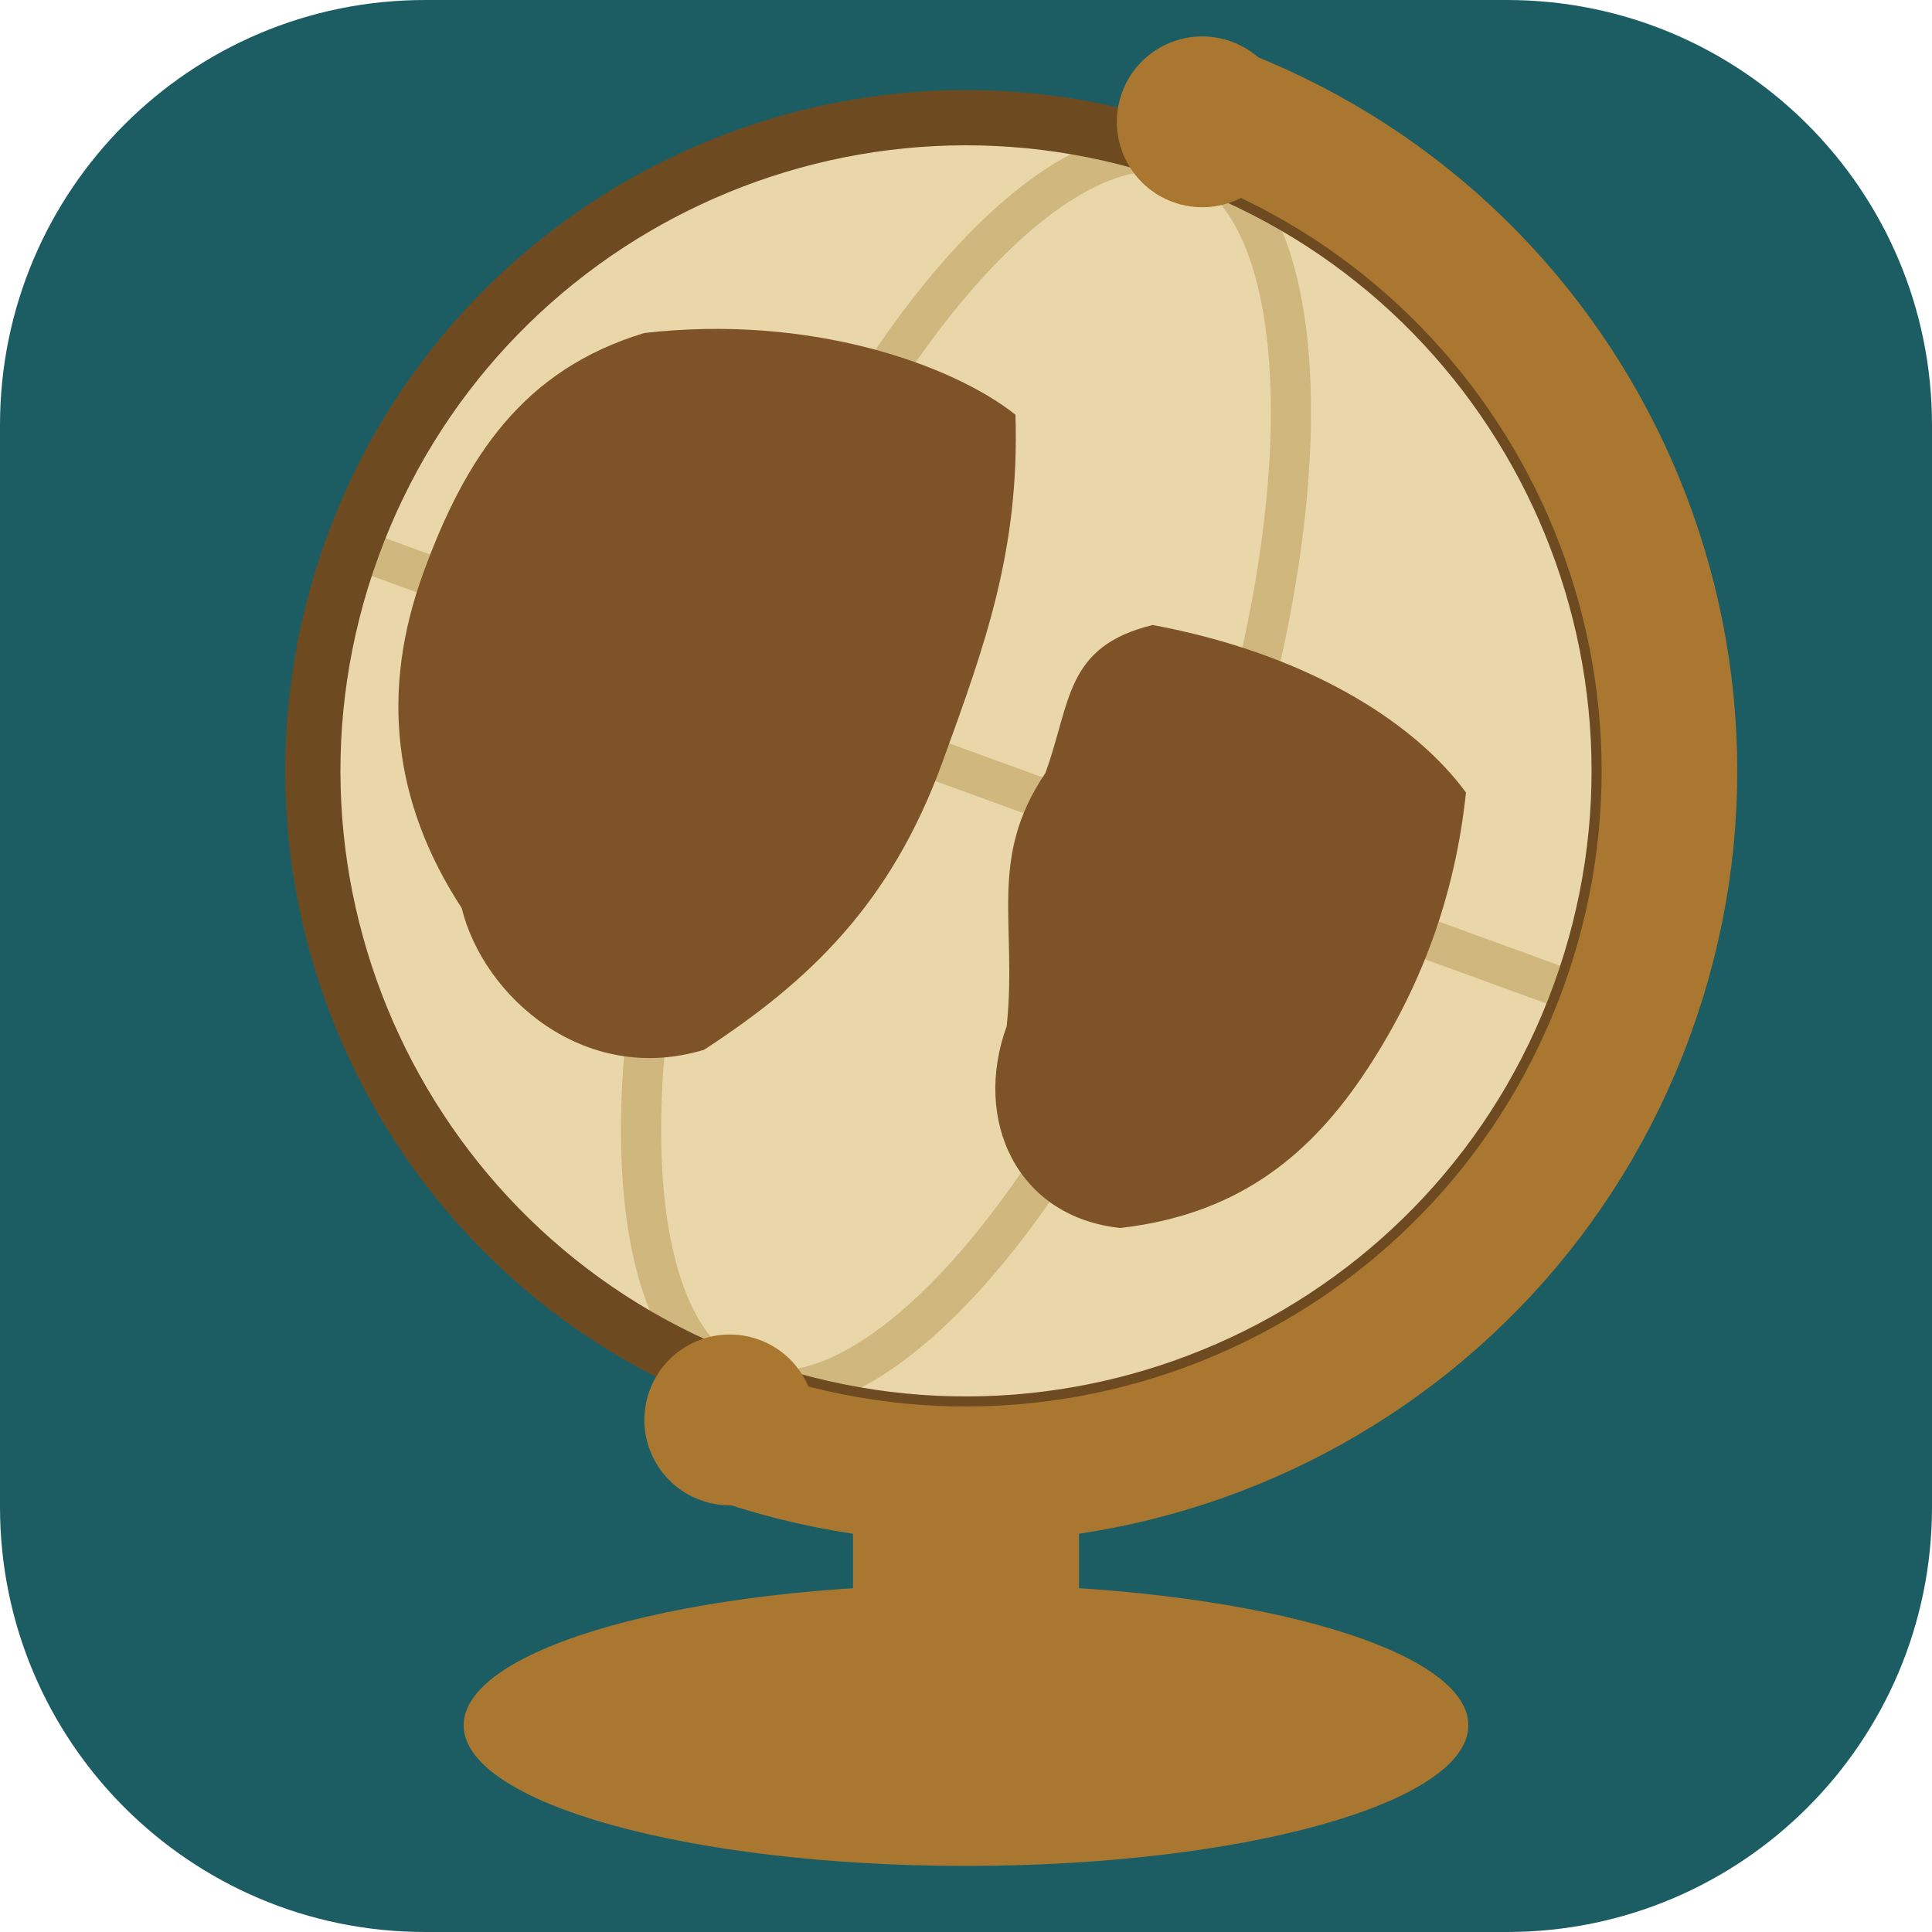
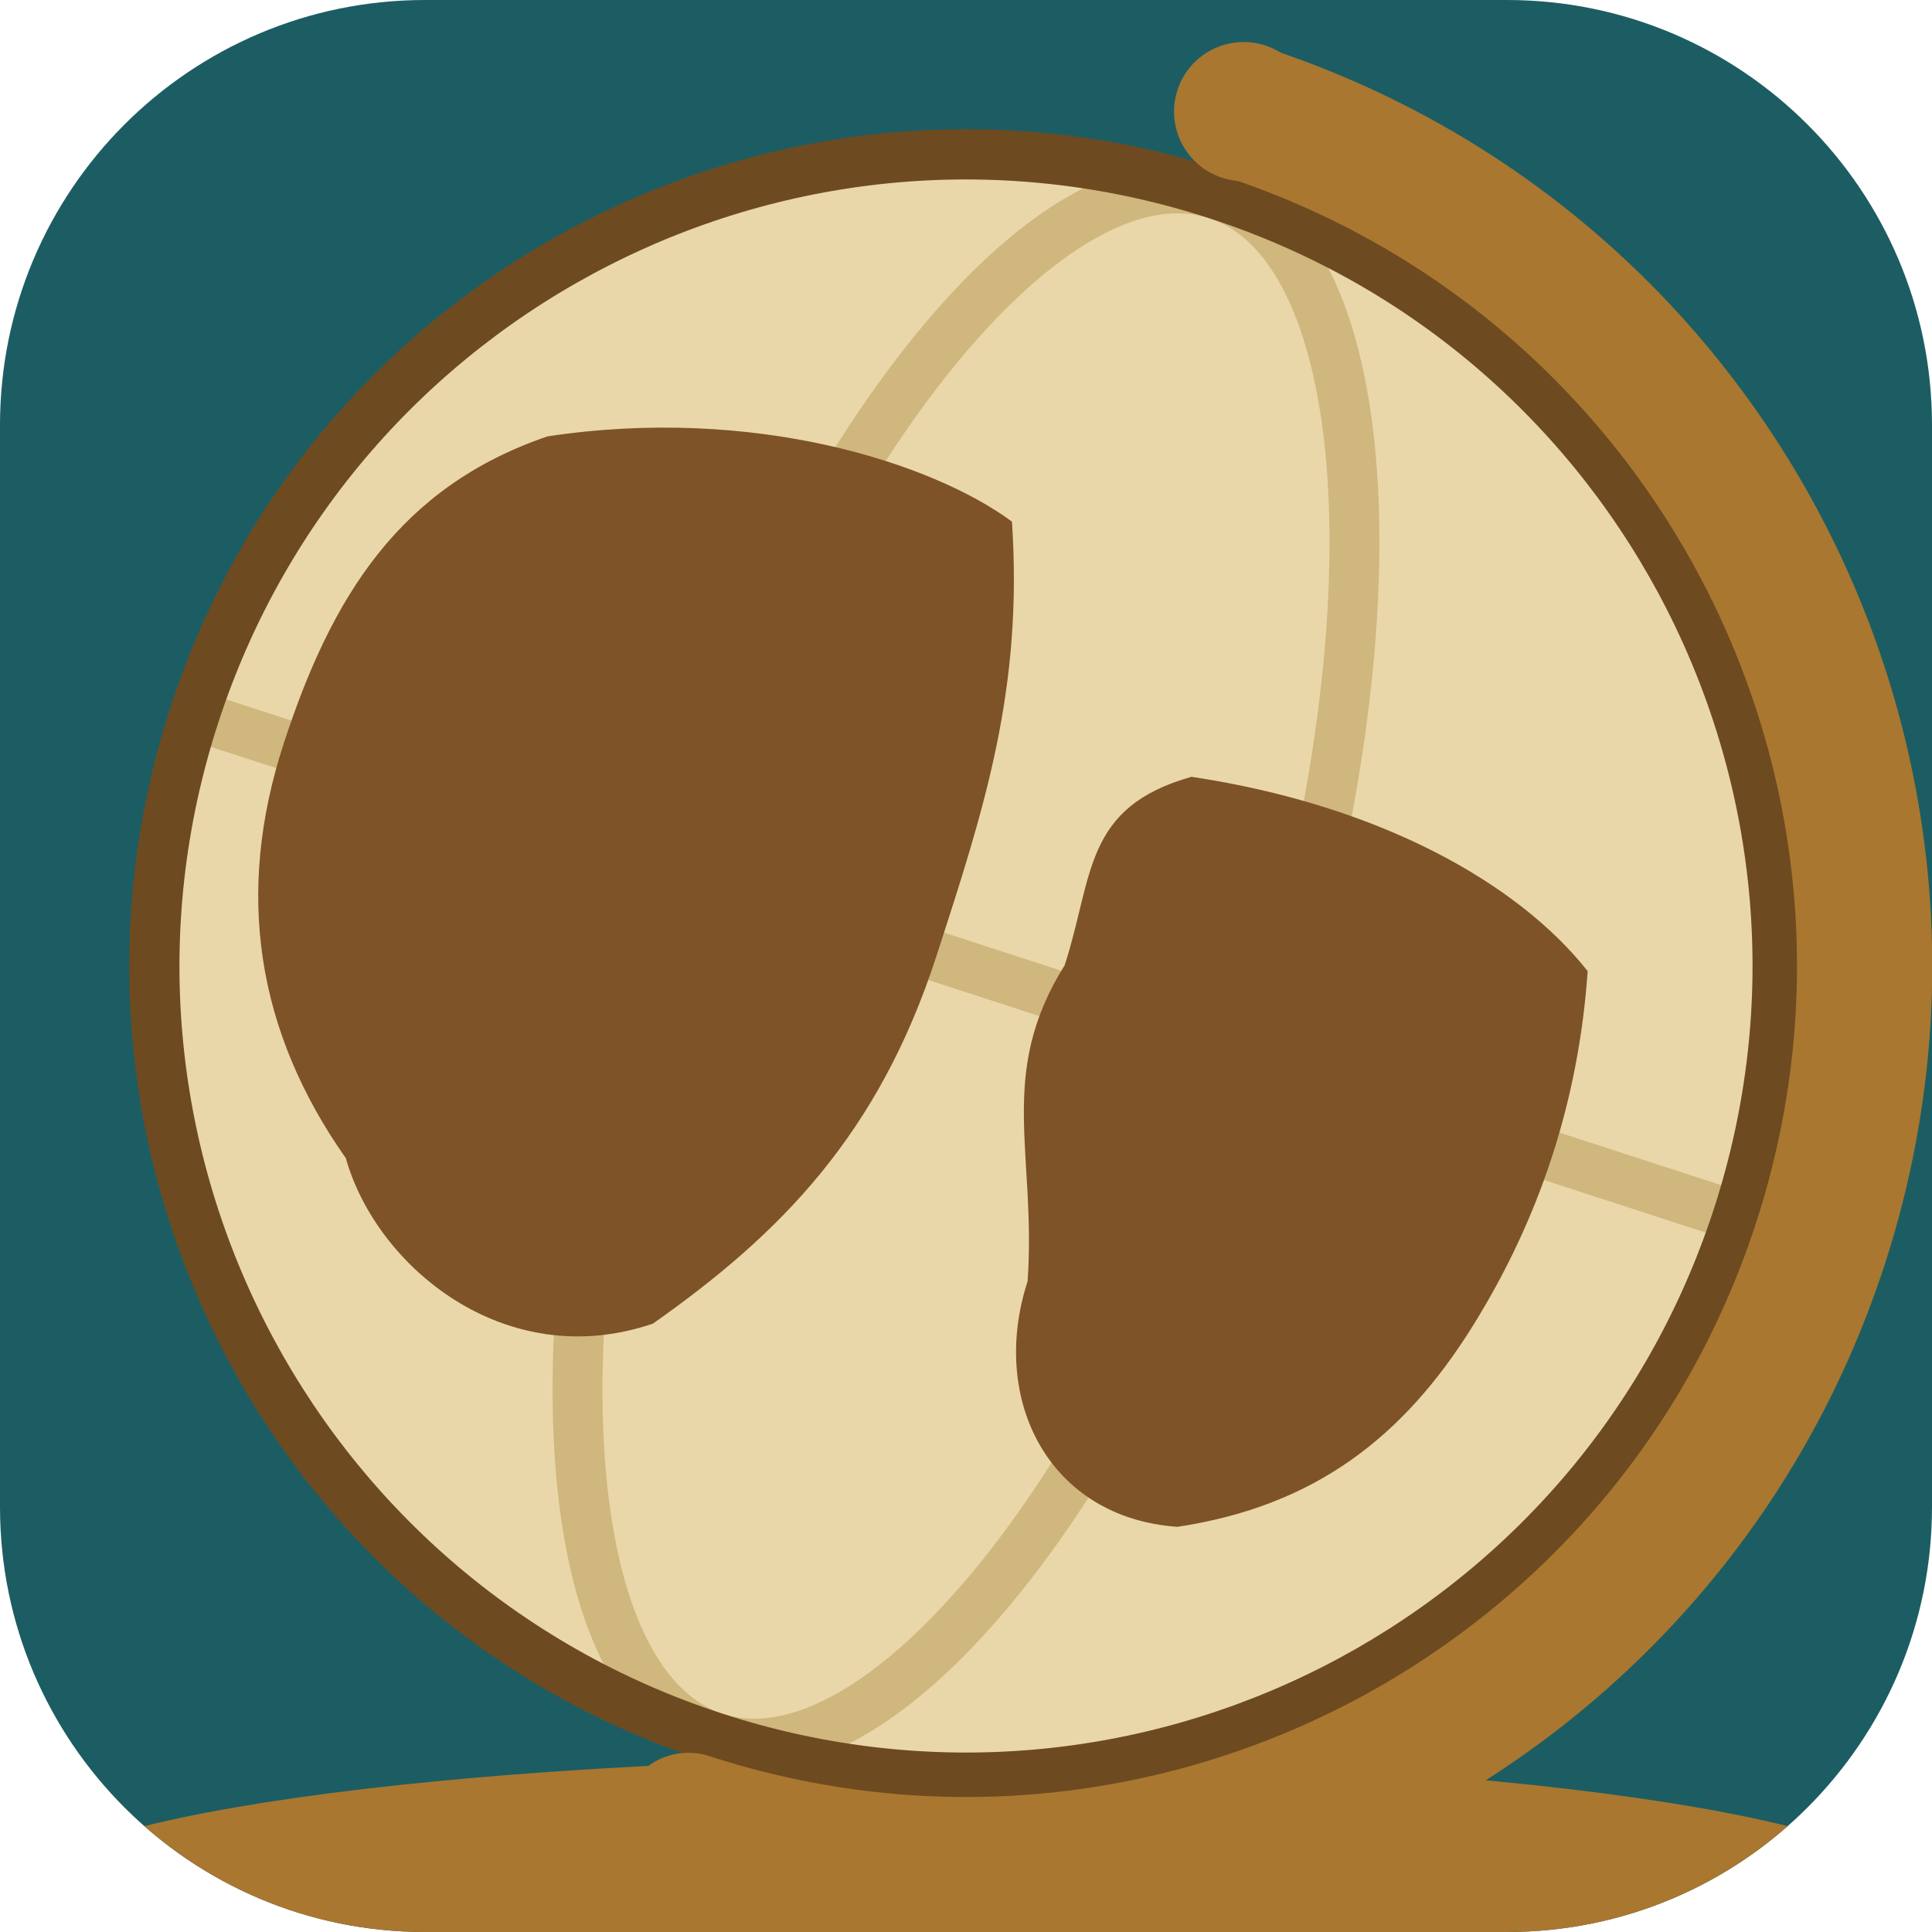
<svg xmlns="http://www.w3.org/2000/svg" viewBox="0 0 100 100">
  <defs>
+     <clipPath id="tile">
+       <rect width="100" height="100" rx="22" />
+     </clipPath>
    <clipPath id="globe">
-       <circle cx="50" cy="42" r="26" />
+       <circle cx="50" cy="50" r="42" />
    </clipPath>
  </defs>
  <rect width="100" height="100" rx="22" fill="#1C5D63" />
-   <g transform="translate(50 49) scale(1.3) translate(-50 -49)">
-     <rect x="45.5" y="62" width="9" height="18" rx="2.5" fill="#A9772F" />
-     <ellipse cx="50" cy="80" rx="20" ry="5.6" fill="#A9772F" />
-     <g transform="rotate(20 50 42)">
-       <circle cx="50" cy="42" r="26" fill="#E9D7AA" />
+   <g clip-path="url(#tile)">
+     <ellipse cx="50" cy="98" rx="49" ry="7" fill="#A9772F" />
+     <g transform="rotate(18 50 50)">
+       <circle cx="50" cy="50" r="42" fill="#E9D7AA" />
      <g clip-path="url(#globe)">
-         <g fill="none" stroke="#B8974F" stroke-width="1.6" stroke-linecap="round" opacity="0.5">
-           <ellipse cx="50" cy="42" rx="10" ry="26" />
-           <line x1="24" y1="42" x2="76" y2="42" />
-         </g>
-         <g fill="#7E5327">
-           <path d="M32 30 C38 27 44 27 47 28 C49 33 49 37 49 42 C49 48 47 52 44 56 C40 59 35 57 33 54 C29 51 27 47 27 42 C27 37 28 33 32 30 Z" />
-           <path d="M55 34 C61 33 66 34 69 36 C70 40 70 44 69 48 C68 52 66 55 62 57 C58 58 55 55 55 51 C54 47 52 45 53 41 C53 38 52 36 55 34 Z" />
+         <g transform="translate(50 50) scale(1.615) translate(-50 -42)">
+           <g fill="none" stroke="#B8974F" stroke-width="1.6" stroke-linecap="round" opacity="0.5">
+             <ellipse cx="50" cy="42" rx="10" ry="26" />
+             <line x1="24" y1="42" x2="76" y2="42" />
+           </g>
+           <g fill="#7E5327">
+             <path d="M32 30 C38 27 44 27 47 28 C49 33 49 37 49 42 C49 48 47 52 44 56 C40 59 35 57 33 54 C29 51 27 47 27 42 C27 37 28 33 32 30 Z" />
+             <path d="M55 34 C61 33 66 34 69 36 C70 40 70 44 69 48 C68 52 66 55 62 57 C58 58 55 55 55 51 C54 47 52 45 53 41 C53 38 52 36 55 34 Z" />
+           </g>
        </g>
      </g>
-       <circle cx="50" cy="42" r="26" fill="none" stroke="#6E4A20" stroke-width="2.2" />
-       <path d="M50 14 A28 28 0 0 1 50 70" fill="none" stroke="#A9772F" stroke-width="5.4" stroke-linecap="round" />
-       <circle cx="50" cy="14.5" r="3.4" fill="#A9772F" />
-       <circle cx="50" cy="69.5" r="3.4" fill="#A9772F" />
+       <circle cx="50" cy="50" r="42" fill="none" stroke="#6E4A20" stroke-width="2.6" />
+       <path d="M50 3.5 A46.5 46.5 0 0 1 50 96.5" fill="none" stroke="#A9772F" stroke-width="7" stroke-linecap="round" />
+       <circle cx="50" cy="3.5" r="3.6" fill="#A9772F" />
    </g>
  </g>
</svg>
